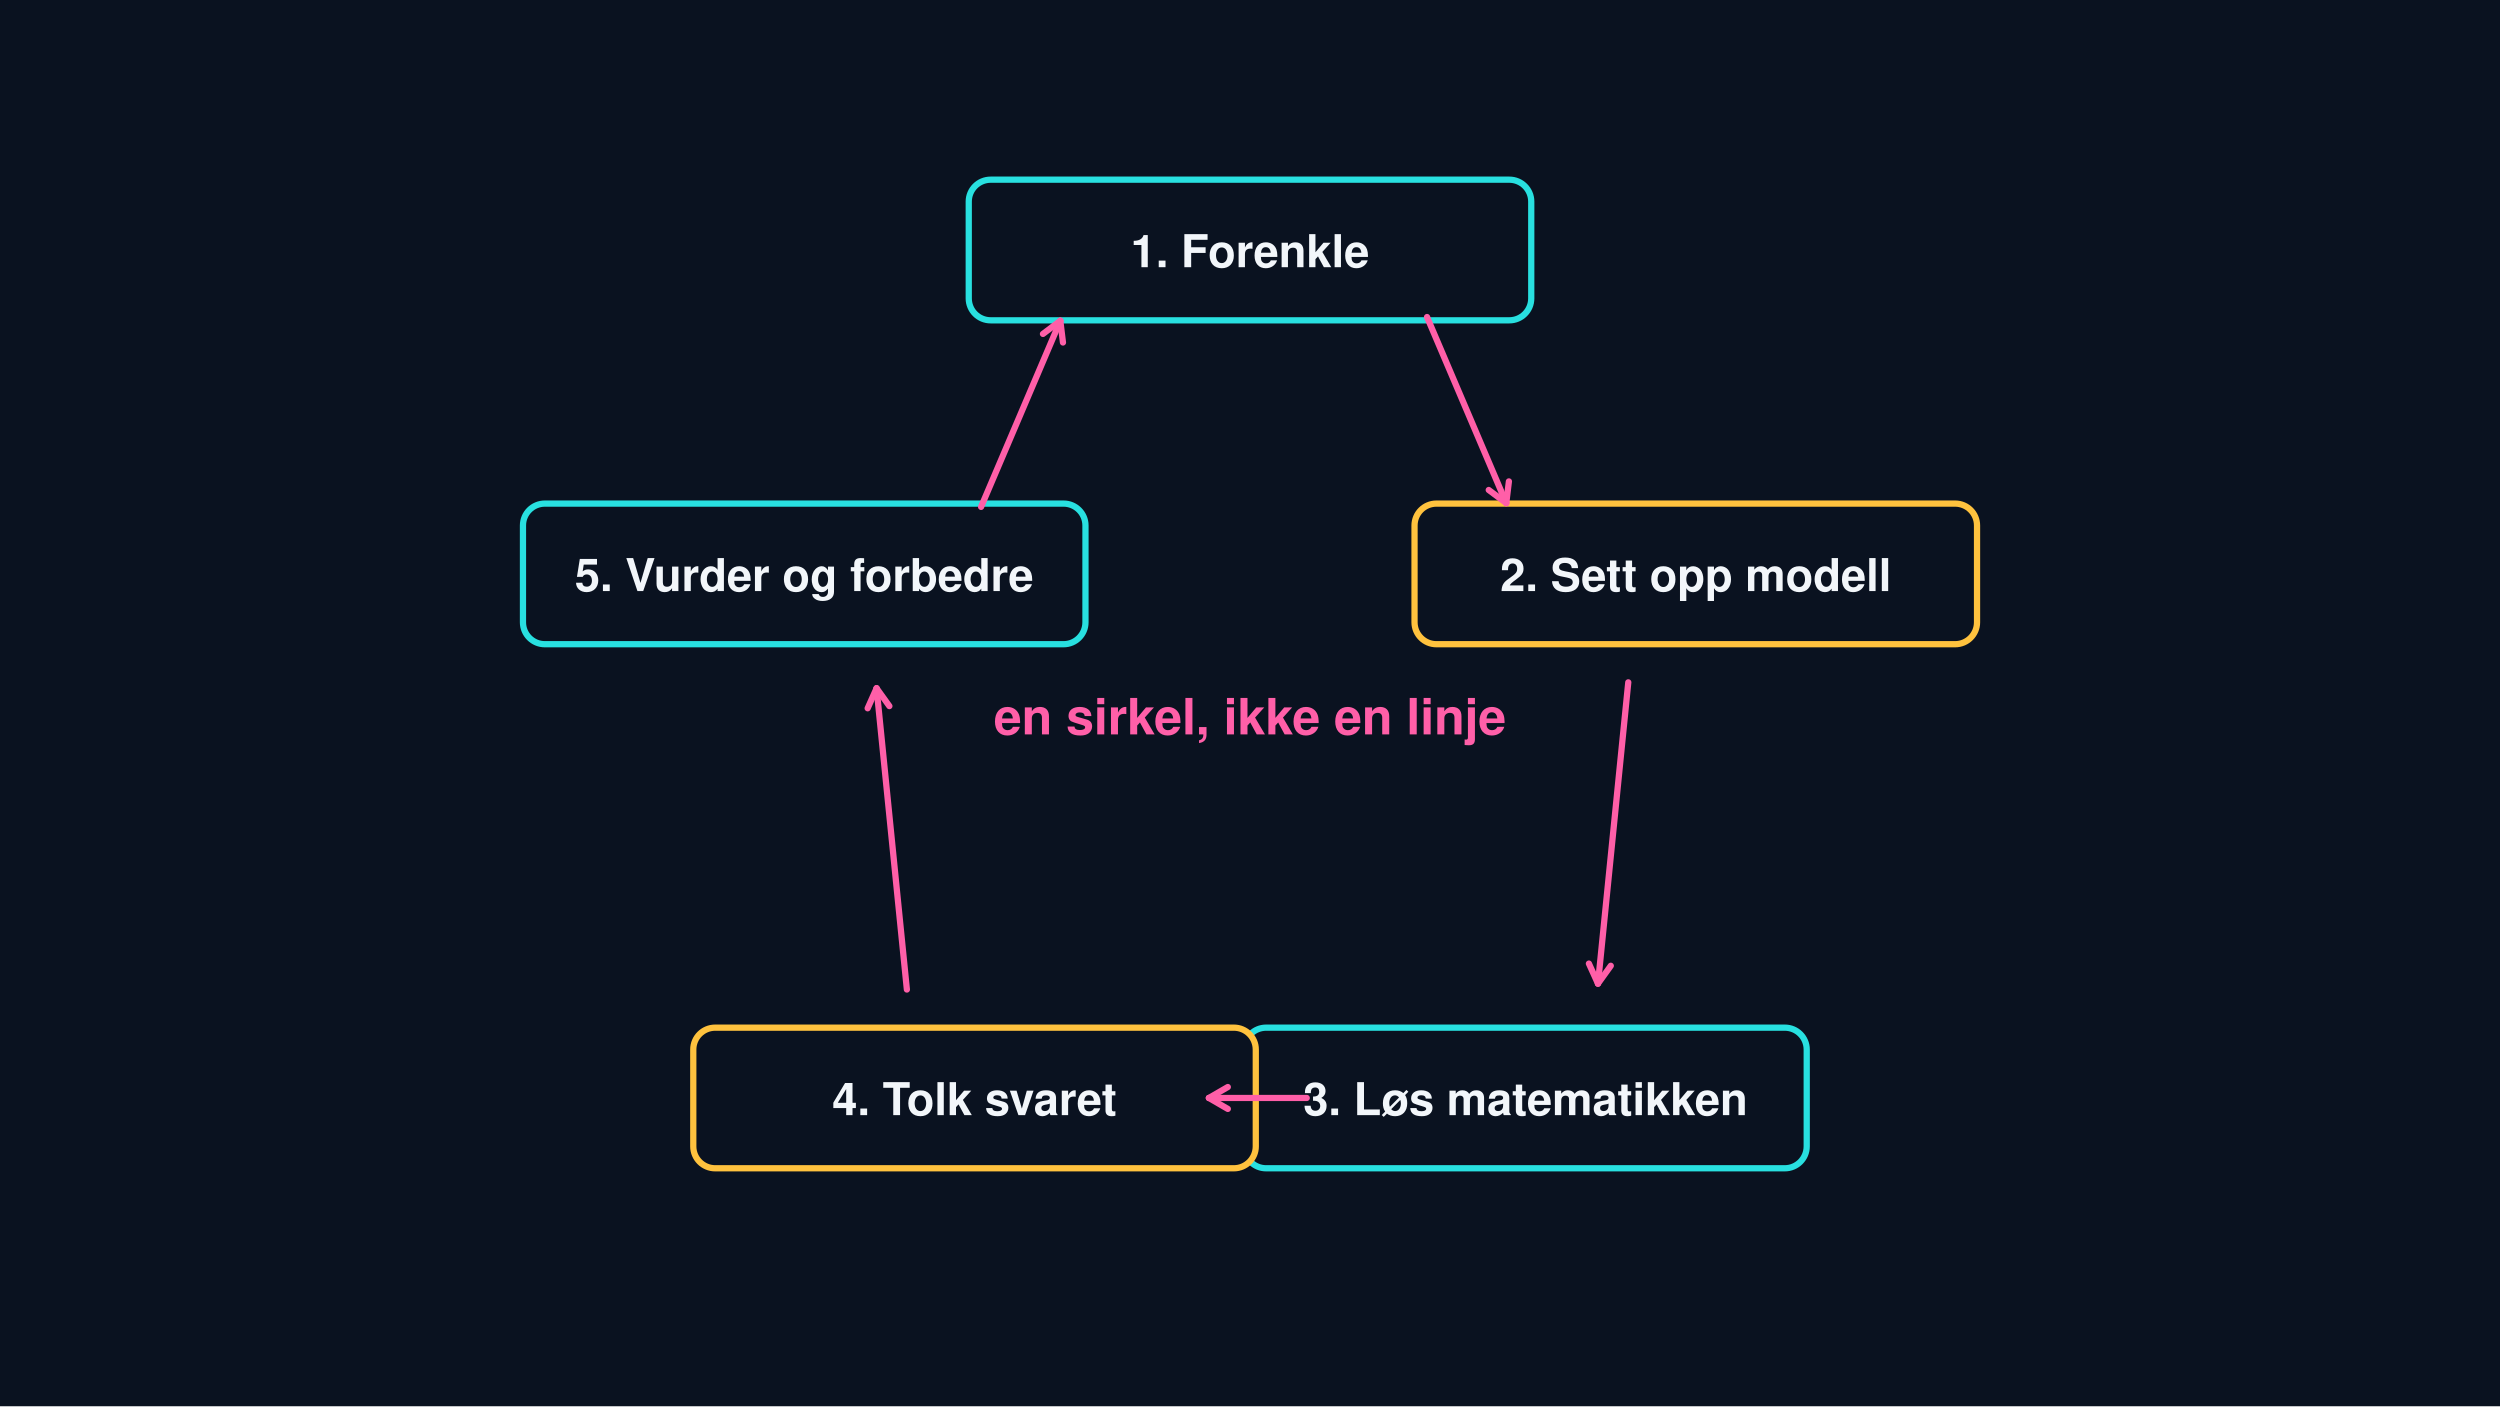
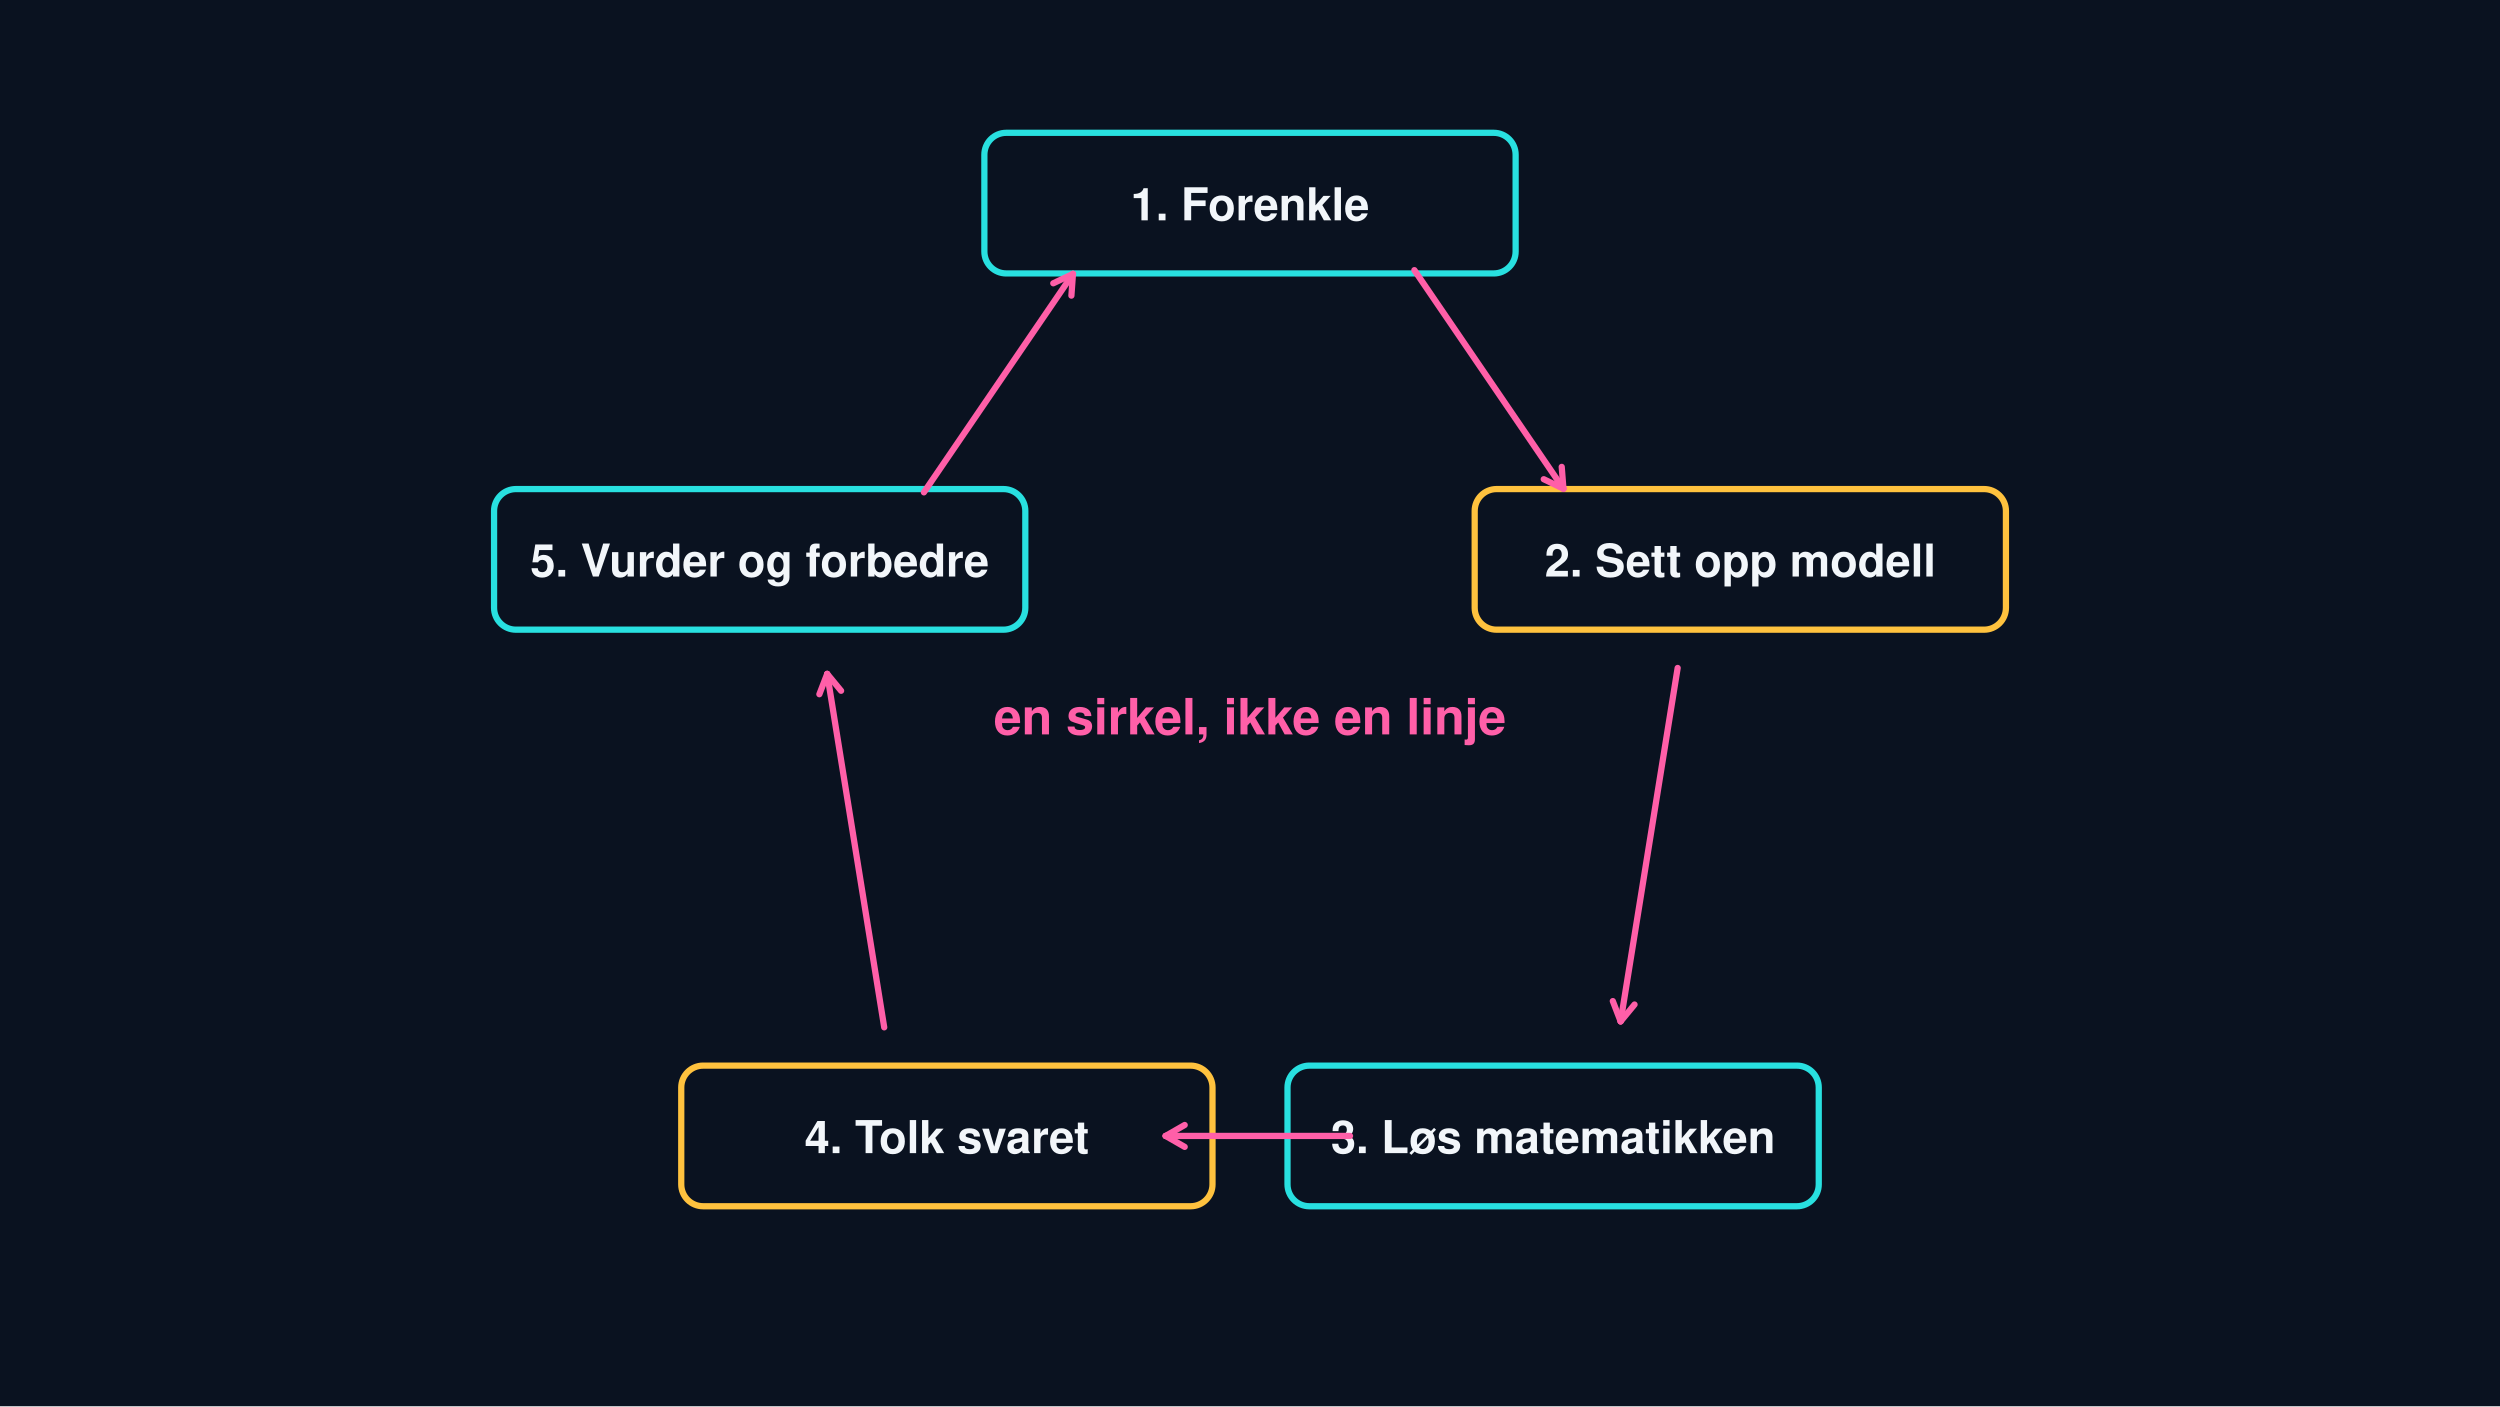
<svg xmlns="http://www.w3.org/2000/svg" viewBox="0 0 1600 900" width="1600" height="900" role="img">
  <rect width="1600" height="900" fill="#0A1220" />
-   <rect x="620.0" y="115.0" width="360.0" height="90.0" fill="#0A1220" stroke="#28E0E0" stroke-width="4" rx="14" opacity="1" />
-   <text x="800.0" y="171.0" font-family="system-ui, 'Segoe UI', Helvetica, Arial, sans-serif" font-size="29" fill="#F2F6FA" text-anchor="middle" font-weight="bold">1. Forenkle</text>
-   <rect x="905.3" y="322.3" width="360.0" height="90.0" fill="#0A1220" stroke="#FFC23E" stroke-width="4" rx="14" opacity="1" />
-   <text x="1085.3" y="378.3" font-family="system-ui, 'Segoe UI', Helvetica, Arial, sans-serif" font-size="29" fill="#F2F6FA" text-anchor="middle" font-weight="bold">2. Sett opp modell</text>
-   <rect x="796.3" y="657.7" width="360.0" height="90.0" fill="#0A1220" stroke="#28E0E0" stroke-width="4" rx="14" opacity="1" />
-   <text x="976.3" y="713.7" font-family="system-ui, 'Segoe UI', Helvetica, Arial, sans-serif" font-size="29" fill="#F2F6FA" text-anchor="middle" font-weight="bold">3. Løs matematikken</text>
-   <rect x="443.7" y="657.7" width="360.0" height="90.0" fill="#0A1220" stroke="#FFC23E" stroke-width="4" rx="14" opacity="1" />
-   <text x="623.7" y="713.7" font-family="system-ui, 'Segoe UI', Helvetica, Arial, sans-serif" font-size="29" fill="#F2F6FA" text-anchor="middle" font-weight="bold">4. Tolk svaret</text>
-   <rect x="334.7" y="322.3" width="360.0" height="90.0" fill="#0A1220" stroke="#28E0E0" stroke-width="4" rx="14" opacity="1" />
-   <text x="514.7" y="378.3" font-family="system-ui, 'Segoe UI', Helvetica, Arial, sans-serif" font-size="29" fill="#F2F6FA" text-anchor="middle" font-weight="bold">5. Vurder og forbedre</text>
-   <line x1="913.3" y1="202.9" x2="964.0" y2="322.0" stroke="#FF5FA8" stroke-width="4" opacity="1" stroke-linecap="round" />
-   <line x1="964.0" y1="322.0" x2="952.8" y2="313.6" stroke="#FF5FA8" stroke-width="4" opacity="1" stroke-linecap="round" />
-   <line x1="964.0" y1="322.0" x2="965.7" y2="308.1" stroke="#FF5FA8" stroke-width="4" opacity="1" stroke-linecap="round" />
-   <line x1="1042.1" y1="436.7" x2="1022.7" y2="629.5" stroke="#FF5FA8" stroke-width="4" opacity="1" stroke-linecap="round" />
-   <line x1="1022.7" y1="629.5" x2="1016.9" y2="616.7" stroke="#FF5FA8" stroke-width="4" opacity="1" stroke-linecap="round" />
-   <line x1="1022.7" y1="629.5" x2="1030.9" y2="618.1" stroke="#FF5FA8" stroke-width="4" opacity="1" stroke-linecap="round" />
-   <line x1="836.3" y1="702.7" x2="773.7" y2="702.7" stroke="#FF5FA8" stroke-width="4" opacity="1" stroke-linecap="round" />
-   <line x1="773.7" y1="702.7" x2="785.8" y2="695.7" stroke="#FF5FA8" stroke-width="4" opacity="1" stroke-linecap="round" />
-   <line x1="773.7" y1="702.7" x2="785.8" y2="709.7" stroke="#FF5FA8" stroke-width="4" opacity="1" stroke-linecap="round" />
-   <line x1="580.4" y1="633.3" x2="561.0" y2="440.5" stroke="#FF5FA8" stroke-width="4" opacity="1" stroke-linecap="round" />
-   <line x1="561.0" y1="440.5" x2="569.2" y2="451.9" stroke="#FF5FA8" stroke-width="4" opacity="1" stroke-linecap="round" />
-   <line x1="561.0" y1="440.5" x2="555.3" y2="453.3" stroke="#FF5FA8" stroke-width="4" opacity="1" stroke-linecap="round" />
-   <line x1="627.9" y1="324.4" x2="678.6" y2="205.3" stroke="#FF5FA8" stroke-width="4" opacity="1" stroke-linecap="round" />
-   <line x1="678.6" y1="205.3" x2="680.3" y2="219.2" stroke="#FF5FA8" stroke-width="4" opacity="1" stroke-linecap="round" />
-   <line x1="678.6" y1="205.3" x2="667.5" y2="213.7" stroke="#FF5FA8" stroke-width="4" opacity="1" stroke-linecap="round" />
+   <rect x="630.0" y="85.0" width="340.0" height="90.0" fill="#0A1220" stroke="#28E0E0" stroke-width="4" rx="14" opacity="1" />
+   <text x="800.0" y="141.0" font-family="system-ui, 'Segoe UI', Helvetica, Arial, sans-serif" font-size="29" fill="#F2F6FA" text-anchor="middle" font-weight="bold">1. Forenkle</text>
+   <rect x="943.8" y="313.0" width="340.0" height="90.0" fill="#0A1220" stroke="#FFC23E" stroke-width="4" rx="14" opacity="1" />
+   <text x="1113.8" y="369.0" font-family="system-ui, 'Segoe UI', Helvetica, Arial, sans-serif" font-size="29" fill="#F2F6FA" text-anchor="middle" font-weight="bold">2. Sett opp modell</text>
+   <rect x="824.0" y="682.0" width="340.0" height="90.0" fill="#0A1220" stroke="#28E0E0" stroke-width="4" rx="14" opacity="1" />
+   <text x="994.0" y="738.0" font-family="system-ui, 'Segoe UI', Helvetica, Arial, sans-serif" font-size="29" fill="#F2F6FA" text-anchor="middle" font-weight="bold">3. Løs matematikken</text>
+   <rect x="436.0" y="682.0" width="340.0" height="90.0" fill="#0A1220" stroke="#FFC23E" stroke-width="4" rx="14" opacity="1" />
+   <text x="606.0" y="738.0" font-family="system-ui, 'Segoe UI', Helvetica, Arial, sans-serif" font-size="29" fill="#F2F6FA" text-anchor="middle" font-weight="bold">4. Tolk svaret</text>
+   <rect x="316.2" y="313.0" width="340.0" height="90.0" fill="#0A1220" stroke="#28E0E0" stroke-width="4" rx="14" opacity="1" />
+   <text x="486.2" y="369.0" font-family="system-ui, 'Segoe UI', Helvetica, Arial, sans-serif" font-size="29" fill="#F2F6FA" text-anchor="middle" font-weight="bold">5. Vurder og forbedre</text>
+   <line x1="905.2" y1="172.9" x2="1000.6" y2="312.8" stroke="#FF5FA8" stroke-width="4" opacity="1" stroke-linecap="round" />
+   <line x1="1000.6" y1="312.8" x2="988.0" y2="306.7" stroke="#FF5FA8" stroke-width="4" opacity="1" stroke-linecap="round" />
+   <line x1="1000.6" y1="312.8" x2="999.5" y2="298.8" stroke="#FF5FA8" stroke-width="4" opacity="1" stroke-linecap="round" />
+   <line x1="1073.7" y1="427.5" x2="1037.2" y2="653.7" stroke="#FF5FA8" stroke-width="4" opacity="1" stroke-linecap="round" />
+   <line x1="1037.2" y1="653.7" x2="1032.2" y2="640.7" stroke="#FF5FA8" stroke-width="4" opacity="1" stroke-linecap="round" />
+   <line x1="1037.2" y1="653.7" x2="1046.1" y2="642.9" stroke="#FF5FA8" stroke-width="4" opacity="1" stroke-linecap="round" />
+   <line x1="864.0" y1="727.0" x2="746.0" y2="727.0" stroke="#FF5FA8" stroke-width="4" opacity="1" stroke-linecap="round" />
+   <line x1="746.0" y1="727.0" x2="758.2" y2="720.0" stroke="#FF5FA8" stroke-width="4" opacity="1" stroke-linecap="round" />
+   <line x1="746.0" y1="727.0" x2="758.2" y2="734.0" stroke="#FF5FA8" stroke-width="4" opacity="1" stroke-linecap="round" />
+   <line x1="565.9" y1="657.5" x2="529.4" y2="431.3" stroke="#FF5FA8" stroke-width="4" opacity="1" stroke-linecap="round" />
+   <line x1="529.4" y1="431.3" x2="538.3" y2="442.1" stroke="#FF5FA8" stroke-width="4" opacity="1" stroke-linecap="round" />
+   <line x1="529.4" y1="431.3" x2="524.4" y2="444.3" stroke="#FF5FA8" stroke-width="4" opacity="1" stroke-linecap="round" />
+   <line x1="591.3" y1="315.1" x2="686.7" y2="175.3" stroke="#FF5FA8" stroke-width="4" opacity="1" stroke-linecap="round" />
+   <line x1="686.7" y1="175.3" x2="685.7" y2="189.2" stroke="#FF5FA8" stroke-width="4" opacity="1" stroke-linecap="round" />
+   <line x1="686.7" y1="175.3" x2="674.1" y2="181.3" stroke="#FF5FA8" stroke-width="4" opacity="1" stroke-linecap="round" />
  <text x="800.0" y="470.0" font-family="system-ui, 'Segoe UI', Helvetica, Arial, sans-serif" font-size="32" fill="#FF5FA8" text-anchor="middle" font-weight="bold">en sirkel, ikke en linje</text>
</svg>
